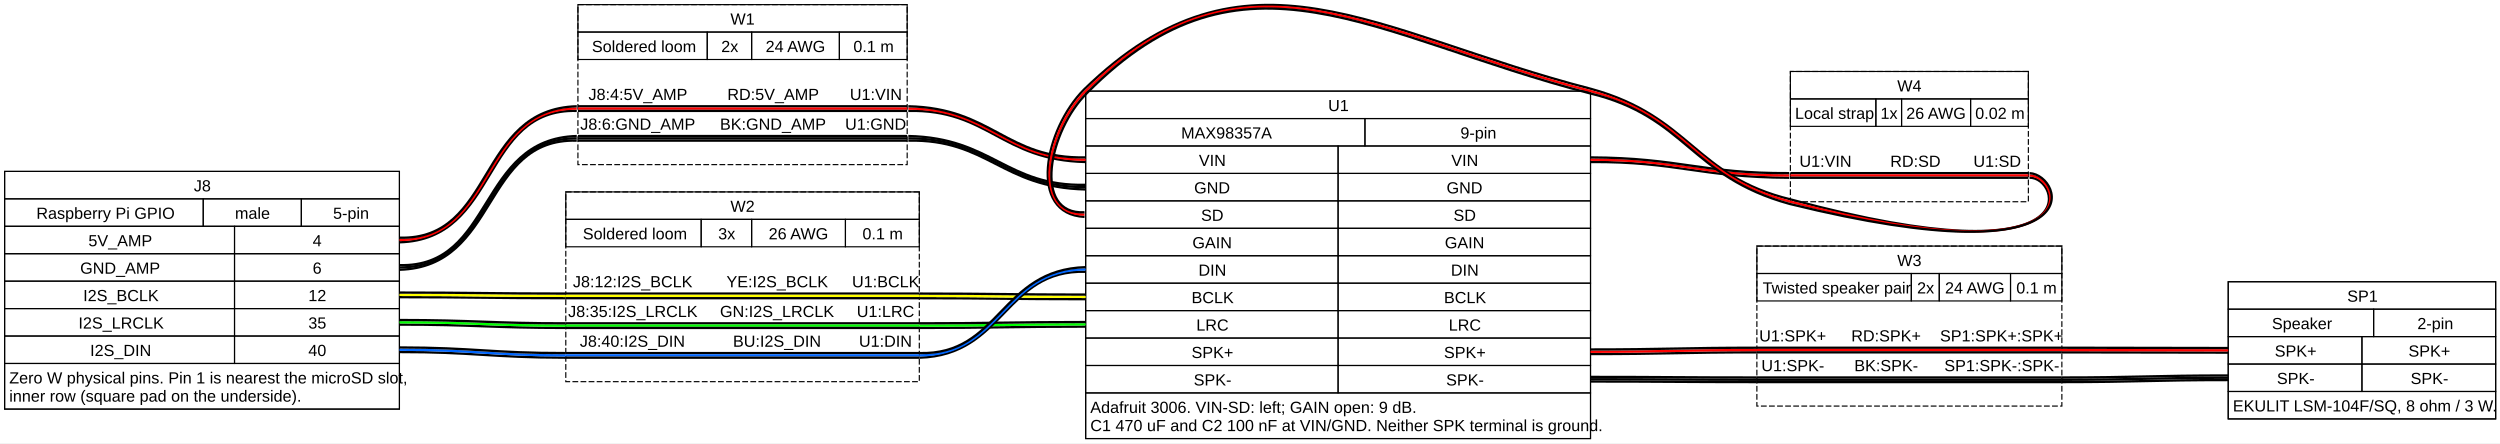
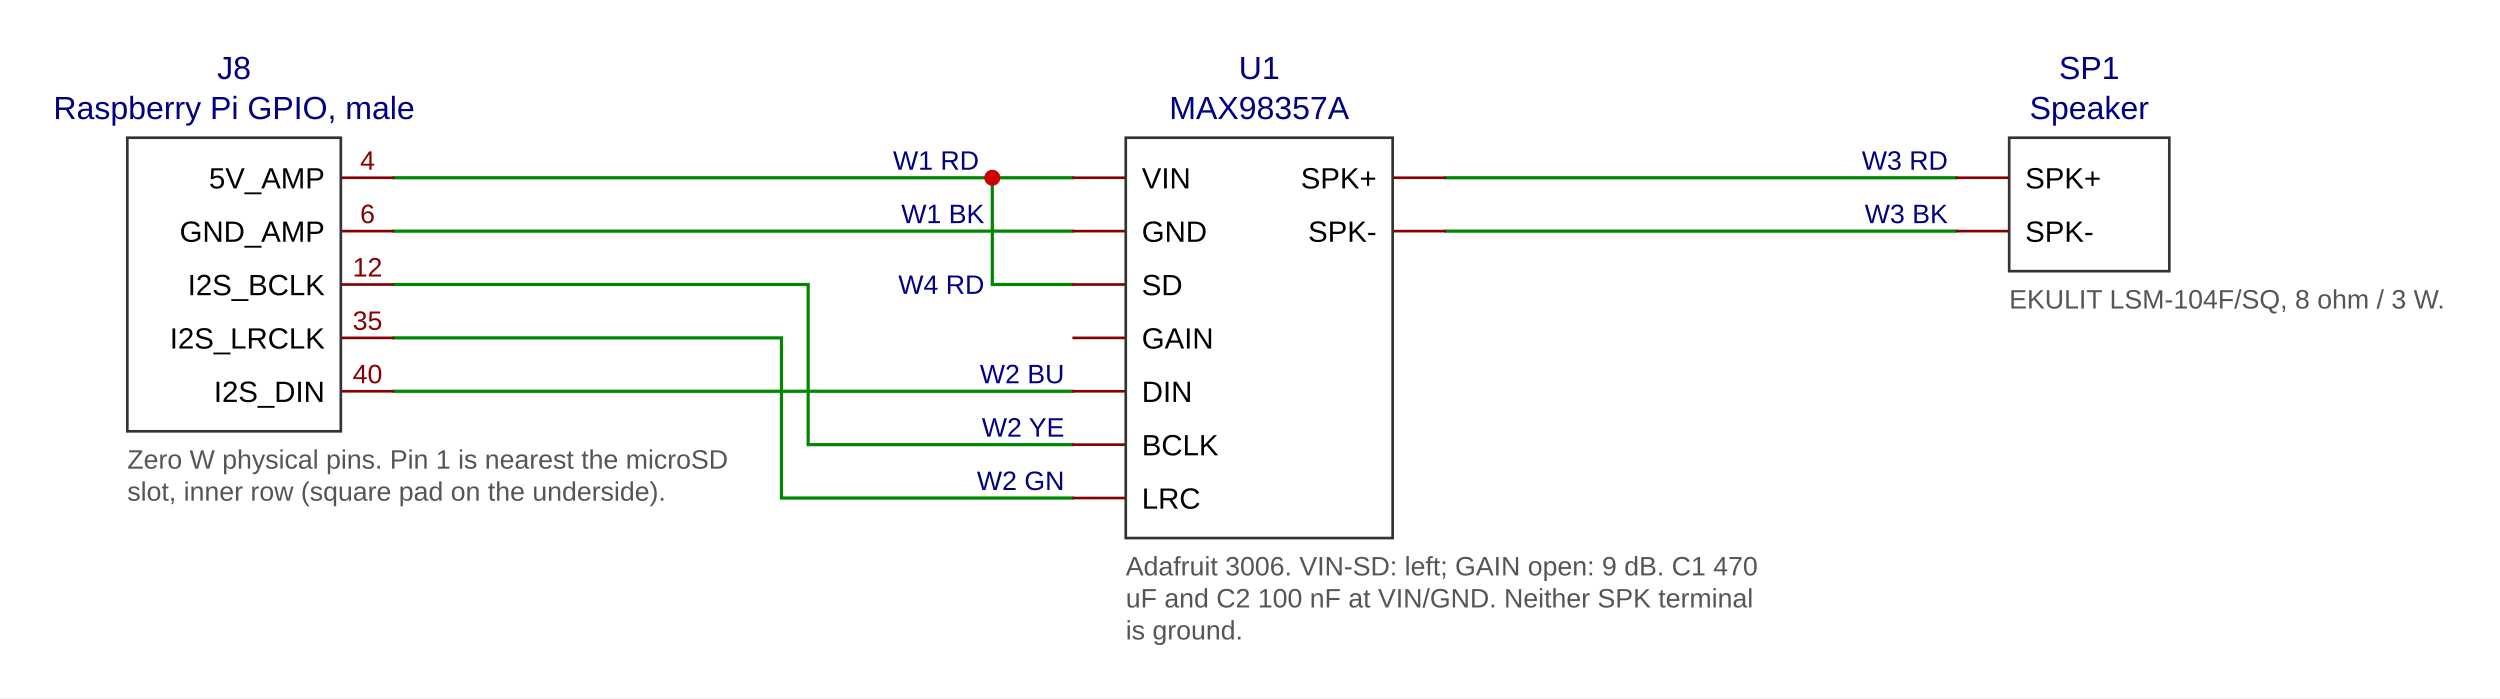
- <svg xmlns="http://www.w3.org/2000/svg" width="2164pt" height="384pt" viewBox="0.00 0.00 2164.00 384.00">
-   <g id="graph0" class="graph" transform="scale(1 1) rotate(0) translate(4 379.62)">
-     <polygon fill="#ffffff" stroke="none" points="-4,4 -4,-379.62 2160.25,-379.62 2160.25,4 -4,4" />
-     <g id="node1" class="node">
-       <polygon fill="#ffffff" stroke="black" points="341.75,-231.25 0,-231.25 0,-25.5 341.75,-25.5 341.75,-231.25" />
-       <polygon fill="none" stroke="black" points="0,-207.5 0,-231.25 341.75,-231.25 341.75,-207.5 0,-207.5" />
-       <text xml:space="preserve" text-anchor="start" x="163.75" y="-213.95" font-family="arial" font-size="14.00">J8</text>
-       <polygon fill="none" stroke="black" points="0,-183.75 0,-207.5 171.92,-207.5 171.92,-183.75 0,-183.75" />
-       <text xml:space="preserve" text-anchor="start" x="27.46" y="-190.2" font-family="arial" font-size="14.00">Raspberry Pi GPIO</text>
-       <polygon fill="none" stroke="black" points="171.92,-183.75 171.92,-207.5 256.83,-207.5 256.83,-183.75 171.92,-183.75" />
-       <text xml:space="preserve" text-anchor="start" x="199.38" y="-190.2" font-family="arial" font-size="14.00">male</text>
-       <polygon fill="none" stroke="black" points="256.83,-183.75 256.83,-207.5 341.75,-207.5 341.75,-183.75 256.83,-183.75" />
-       <text xml:space="preserve" text-anchor="start" x="284.29" y="-190.2" font-family="arial" font-size="14.00">5-pin</text>
-       <polygon fill="none" stroke="black" points="0,-160 0,-183.75 199,-183.75 199,-160 0,-160" />
-       <text xml:space="preserve" text-anchor="start" x="72.5" y="-166.45" font-family="arial" font-size="14.00">5V_AMP</text>
-       <polygon fill="none" stroke="black" points="199,-160 199,-183.75 341.75,-183.75 341.75,-160 199,-160" />
-       <text xml:space="preserve" text-anchor="start" x="266.62" y="-166.45" font-family="arial" font-size="14.00">4</text>
-       <polygon fill="none" stroke="black" points="0,-136.25 0,-160 199,-160 199,-136.25 0,-136.25" />
-       <text xml:space="preserve" text-anchor="start" x="65.38" y="-142.7" font-family="arial" font-size="14.00">GND_AMP</text>
-       <polygon fill="none" stroke="black" points="199,-136.25 199,-160 341.75,-160 341.75,-136.25 199,-136.25" />
-       <text xml:space="preserve" text-anchor="start" x="266.62" y="-142.7" font-family="arial" font-size="14.00">6</text>
-       <polygon fill="none" stroke="black" points="0,-112.5 0,-136.25 199,-136.25 199,-112.5 0,-112.5" />
-       <text xml:space="preserve" text-anchor="start" x="68" y="-118.95" font-family="arial" font-size="14.00">I2S_BCLK</text>
-       <polygon fill="none" stroke="black" points="199,-112.5 199,-136.25 341.75,-136.25 341.75,-112.5 199,-112.5" />
-       <text xml:space="preserve" text-anchor="start" x="262.88" y="-118.95" font-family="arial" font-size="14.00">12</text>
-       <polygon fill="none" stroke="black" points="0,-88.75 0,-112.5 199,-112.5 199,-88.75 0,-88.75" />
-       <text xml:space="preserve" text-anchor="start" x="63.88" y="-95.2" font-family="arial" font-size="14.00">I2S_LRCLK</text>
-       <polygon fill="none" stroke="black" points="199,-88.75 199,-112.5 341.75,-112.5 341.75,-88.75 199,-88.75" />
-       <text xml:space="preserve" text-anchor="start" x="262.88" y="-95.2" font-family="arial" font-size="14.00">35</text>
-       <polygon fill="none" stroke="black" points="0,-65 0,-88.75 199,-88.75 199,-65 0,-65" />
-       <text xml:space="preserve" text-anchor="start" x="74" y="-71.45" font-family="arial" font-size="14.00">I2S_DIN</text>
-       <polygon fill="none" stroke="black" points="199,-65 199,-88.75 341.75,-88.75 341.75,-65 199,-65" />
-       <text xml:space="preserve" text-anchor="start" x="262.88" y="-71.45" font-family="arial" font-size="14.00">40</text>
-       <polygon fill="none" stroke="black" points="0,-25.5 0,-65 341.75,-65 341.75,-25.5 0,-25.5" />
-       <text xml:space="preserve" text-anchor="start" x="4" y="-47.7" font-family="arial" font-size="14.00">Zero W physical pins. Pin 1 is nearest the microSD slot,</text>
-       <text xml:space="preserve" text-anchor="start" x="4" y="-31.95" font-family="arial" font-size="14.00">inner row (square pad on the underside).</text>
-     </g>
-     <g id="node4" class="node">
-       <polygon fill="#ffffff" stroke="black" stroke-dasharray="5,2" points="781.25,-375.62 496.25,-375.62 496.25,-237.12 781.25,-237.12 781.25,-375.62" />
-       <polygon fill="none" stroke="black" points="496.25,-351.88 496.25,-375.62 781.25,-375.62 781.25,-351.88 496.25,-351.88" />
-       <text xml:space="preserve" text-anchor="start" x="628.25" y="-358.32" font-family="arial" font-size="14.00">W1</text>
-       <polygon fill="none" stroke="black" points="496.25,-328.12 496.25,-351.88 608.19,-351.88 608.19,-328.12 496.25,-328.12" />
-       <text xml:space="preserve" text-anchor="start" x="508.34" y="-334.57" font-family="arial" font-size="14.00">Soldered loom</text>
-       <polygon fill="none" stroke="black" points="608.19,-328.12 608.19,-351.88 646.62,-351.88 646.62,-328.12 608.19,-328.12" />
-       <text xml:space="preserve" text-anchor="start" x="620.28" y="-334.57" font-family="arial" font-size="14.00">2x</text>
-       <polygon fill="none" stroke="black" points="646.62,-328.12 646.62,-351.88 722.56,-351.88 722.56,-328.12 646.62,-328.12" />
-       <text xml:space="preserve" text-anchor="start" x="658.72" y="-334.57" font-family="arial" font-size="14.00">24 AWG</text>
-       <polygon fill="none" stroke="black" points="722.56,-328.12 722.56,-351.88 781.25,-351.88 781.25,-328.12 722.56,-328.12" />
-       <text xml:space="preserve" text-anchor="start" x="734.66" y="-334.57" font-family="arial" font-size="14.00">0.1 m</text>
-       <text xml:space="preserve" text-anchor="start" x="545.12" y="-312.82" font-family="arial" font-size="14.00"> </text>
-       <text xml:space="preserve" text-anchor="start" x="505.38" y="-293.07" font-family="arial" font-size="14.00">J8:4:5V_AMP</text>
-       <text xml:space="preserve" text-anchor="start" x="606.12" y="-293.07" font-family="arial" font-size="14.00">     RD:5V_AMP    </text>
-       <text xml:space="preserve" text-anchor="start" x="731.62" y="-293.07" font-family="arial" font-size="14.00">U1:VIN</text>
-       <polygon fill="#000000" stroke="none" points="496.25,-286.62 496.25,-288.62 781.25,-288.62 781.25,-286.62 496.25,-286.62" />
-       <polygon fill="#ff0000" stroke="none" points="496.25,-284.62 496.25,-286.62 781.25,-286.62 781.25,-284.62 496.25,-284.62" />
-       <polygon fill="#000000" stroke="none" points="496.25,-282.62 496.25,-284.62 781.25,-284.62 781.25,-282.62 496.25,-282.62" />
-       <text xml:space="preserve" text-anchor="start" x="498.25" y="-267.32" font-family="arial" font-size="14.00">J8:6:GND_AMP</text>
-       <text xml:space="preserve" text-anchor="start" x="599.75" y="-267.32" font-family="arial" font-size="14.00">     BK:GND_AMP    </text>
-       <text xml:space="preserve" text-anchor="start" x="727.5" y="-267.32" font-family="arial" font-size="14.00">U1:GND</text>
-       <polygon fill="#000000" stroke="none" points="496.25,-260.88 496.25,-262.88 781.25,-262.88 781.25,-260.88 496.25,-260.88" />
-       <polygon fill="#000000" stroke="none" points="496.25,-258.88 496.25,-260.88 781.25,-260.88 781.25,-258.88 496.25,-258.88" />
-       <polygon fill="#000000" stroke="none" points="496.25,-256.88 496.25,-258.88 781.25,-258.88 781.25,-256.88 496.25,-256.88" />
-       <text xml:space="preserve" text-anchor="start" x="545.12" y="-241.57" font-family="arial" font-size="14.00"> </text>
-     </g>
-     <g id="edge1" class="edge">
-       <path fill="none" stroke="#000000" stroke-width="2" d="M341.75,-169.88C428.64,-172.16 412.32,-285.91 495.25,-283.63" />
-       <path fill="none" stroke="#ff0000" stroke-width="2" d="M341.75,-171.88C426.66,-171.88 410.34,-285.62 495.25,-285.63" />
-       <path fill="none" stroke="#000000" stroke-width="2" d="M341.75,-173.87C424.68,-171.59 408.36,-285.34 495.25,-287.62" />
-     </g>
-     <g id="edge3" class="edge">
-       <path fill="none" stroke="#000000" stroke-width="2" d="M341.75,-146.13C428.12,-148.4 412.85,-260.15 495.25,-257.88" />
-       <path fill="none" stroke="#000000" stroke-width="2" d="M341.75,-148.12C426.14,-148.12 410.86,-259.88 495.25,-259.88" />
-       <path fill="none" stroke="#000000" stroke-width="2" d="M341.75,-150.12C424.15,-147.85 408.88,-259.6 495.25,-261.87" />
-     </g>
-     <g id="node5" class="node">
-       <polygon fill="#ffffff" stroke="black" stroke-dasharray="5,2" points="791.75,-213.5 485.75,-213.5 485.75,-49.25 791.75,-49.25 791.75,-213.5" />
-       <polygon fill="none" stroke="black" points="485.75,-189.75 485.75,-213.5 791.75,-213.5 791.75,-189.75 485.75,-189.75" />
-       <text xml:space="preserve" text-anchor="start" x="628.25" y="-196.2" font-family="arial" font-size="14.00">W2</text>
-       <polygon fill="none" stroke="black" points="485.75,-166 485.75,-189.75 602.94,-189.75 602.94,-166 485.75,-166" />
-       <text xml:space="preserve" text-anchor="start" x="500.47" y="-172.45" font-family="arial" font-size="14.00">Soldered loom</text>
-       <polygon fill="none" stroke="black" points="602.94,-166 602.94,-189.75 646.62,-189.75 646.62,-166 602.94,-166" />
-       <text xml:space="preserve" text-anchor="start" x="617.66" y="-172.45" font-family="arial" font-size="14.00">3x</text>
-       <polygon fill="none" stroke="black" points="646.62,-166 646.62,-189.75 727.81,-189.75 727.81,-166 646.62,-166" />
-       <text xml:space="preserve" text-anchor="start" x="661.34" y="-172.45" font-family="arial" font-size="14.00">26 AWG</text>
-       <polygon fill="none" stroke="black" points="727.81,-166 727.81,-189.75 791.75,-189.75 791.75,-166 727.81,-166" />
-       <text xml:space="preserve" text-anchor="start" x="742.53" y="-172.45" font-family="arial" font-size="14.00">0.1 m</text>
-       <text xml:space="preserve" text-anchor="start" x="539.88" y="-150.7" font-family="arial" font-size="14.00"> </text>
-       <text xml:space="preserve" text-anchor="start" x="491.88" y="-130.95" font-family="arial" font-size="14.00">J8:12:I2S_BCLK</text>
-       <text xml:space="preserve" text-anchor="start" x="605.38" y="-130.95" font-family="arial" font-size="14.00">     YE:I2S_BCLK    </text>
-       <text xml:space="preserve" text-anchor="start" x="733.5" y="-130.95" font-family="arial" font-size="14.00">U1:BCLK</text>
-       <polygon fill="#000000" stroke="none" points="485.75,-124.5 485.75,-126.5 791.75,-126.5 791.75,-124.5 485.75,-124.5" />
-       <polygon fill="#ffff00" stroke="none" points="485.75,-122.5 485.75,-124.5 791.75,-124.5 791.75,-122.5 485.75,-122.5" />
-       <polygon fill="#000000" stroke="none" points="485.75,-120.5 485.75,-122.5 791.75,-122.5 791.75,-120.5 485.75,-120.5" />
-       <text xml:space="preserve" text-anchor="start" x="487.75" y="-105.2" font-family="arial" font-size="14.00">J8:35:I2S_LRCLK</text>
-       <text xml:space="preserve" text-anchor="start" x="599.75" y="-105.2" font-family="arial" font-size="14.00">     GN:I2S_LRCLK    </text>
-       <text xml:space="preserve" text-anchor="start" x="737.62" y="-105.2" font-family="arial" font-size="14.00">U1:LRC</text>
-       <polygon fill="#000000" stroke="none" points="485.75,-98.75 485.75,-100.75 791.75,-100.75 791.75,-98.75 485.75,-98.75" />
-       <polygon fill="#00ff00" stroke="none" points="485.75,-96.75 485.75,-98.75 791.75,-98.75 791.75,-96.75 485.75,-96.75" />
-       <polygon fill="#000000" stroke="none" points="485.75,-94.75 485.75,-96.75 791.75,-96.75 791.75,-94.75 485.75,-94.75" />
-       <text xml:space="preserve" text-anchor="start" x="497.88" y="-79.45" font-family="arial" font-size="14.00">J8:40:I2S_DIN</text>
-       <text xml:space="preserve" text-anchor="start" x="611" y="-79.45" font-family="arial" font-size="14.00">     BU:I2S_DIN    </text>
-       <text xml:space="preserve" text-anchor="start" x="739.5" y="-79.45" font-family="arial" font-size="14.00">U1:DIN</text>
-       <polygon fill="#000000" stroke="none" points="485.75,-73 485.75,-75 791.75,-75 791.75,-73 485.75,-73" />
-       <polygon fill="#0066ff" stroke="none" points="485.75,-71 485.75,-73 791.75,-73 791.75,-71 485.75,-71" />
-       <polygon fill="#000000" stroke="none" points="485.75,-69 485.75,-71 791.75,-71 791.75,-69 485.75,-69" />
-       <text xml:space="preserve" text-anchor="start" x="539.88" y="-53.7" font-family="arial" font-size="14.00"> </text>
-     </g>
-     <g id="edge5" class="edge">
-       <path fill="none" stroke="#000000" stroke-width="2" d="M341.75,-122.38C405.64,-122.38 421.64,-121.5 485.75,-121.5" />
-       <path fill="none" stroke="#ffff00" stroke-width="2" d="M341.75,-124.38C405.75,-124.37 421.75,-123.5 485.75,-123.5" />
-       <path fill="none" stroke="#000000" stroke-width="2" d="M341.75,-126.37C405.86,-126.37 421.86,-125.5 485.75,-125.5" />
-     </g>
-     <g id="edge7" class="edge">
-       <path fill="none" stroke="#000000" stroke-width="2" d="M341.75,-98.63C405.41,-98.66 421.38,-95.78 485.75,-95.75" />
-       <path fill="none" stroke="#00ff00" stroke-width="2" d="M341.75,-100.63C405.76,-100.62 421.74,-97.75 485.75,-97.75" />
-       <path fill="none" stroke="#000000" stroke-width="2" d="M341.75,-102.62C406.12,-102.59 422.09,-99.72 485.75,-99.75" />
-     </g>
-     <g id="edge9" class="edge">
-       <path fill="none" stroke="#000000" stroke-width="2" d="M341.75,-74.88C405.2,-74.96 421.13,-70.09 485.75,-70" />
-       <path fill="none" stroke="#0066ff" stroke-width="2" d="M341.75,-76.88C405.79,-76.88 421.71,-72 485.75,-72" />
-       <path fill="none" stroke="#000000" stroke-width="2" d="M341.75,-78.87C406.37,-78.79 422.3,-73.91 485.75,-74" />
-     </g>
-     <g id="node2" class="node">
-       <polygon fill="#ffffff" stroke="black" points="1372.75,-300.75 935.75,-300.75 935.75,0 1372.75,0 1372.75,-300.75" />
-       <polygon fill="none" stroke="black" points="935.75,-277 935.75,-300.75 1372.75,-300.75 1372.75,-277 935.75,-277" />
-       <text xml:space="preserve" text-anchor="start" x="1145.62" y="-283.45" font-family="arial" font-size="14.00">U1</text>
-       <polygon fill="none" stroke="black" points="935.75,-253.25 935.75,-277 1177.5,-277 1177.5,-253.25 935.75,-253.25" />
-       <text xml:space="preserve" text-anchor="start" x="1018.38" y="-259.7" font-family="arial" font-size="14.00">MAX98357A</text>
-       <polygon fill="none" stroke="black" points="1177.5,-253.25 1177.5,-277 1372.75,-277 1372.75,-253.25 1177.5,-253.25" />
-       <text xml:space="preserve" text-anchor="start" x="1260.12" y="-259.7" font-family="arial" font-size="14.00">9-pin</text>
-       <polygon fill="none" stroke="black" points="935.75,-229.5 935.75,-253.25 1154.25,-253.25 1154.25,-229.5 935.75,-229.5" />
-       <text xml:space="preserve" text-anchor="start" x="1033.75" y="-235.95" font-family="arial" font-size="14.00">VIN</text>
-       <polygon fill="none" stroke="black" points="1154.25,-229.5 1154.25,-253.25 1372.75,-253.25 1372.75,-229.5 1154.25,-229.5" />
-       <text xml:space="preserve" text-anchor="start" x="1252.25" y="-235.95" font-family="arial" font-size="14.00">VIN</text>
-       <polygon fill="none" stroke="black" points="935.75,-205.75 935.75,-229.5 1154.25,-229.5 1154.25,-205.75 935.75,-205.75" />
-       <text xml:space="preserve" text-anchor="start" x="1029.62" y="-212.2" font-family="arial" font-size="14.00">GND</text>
-       <polygon fill="none" stroke="black" points="1154.25,-205.75 1154.25,-229.5 1372.75,-229.5 1372.75,-205.75 1154.25,-205.75" />
-       <text xml:space="preserve" text-anchor="start" x="1248.12" y="-212.2" font-family="arial" font-size="14.00">GND</text>
-       <polygon fill="none" stroke="black" points="935.75,-182 935.75,-205.75 1154.25,-205.75 1154.25,-182 935.75,-182" />
-       <text xml:space="preserve" text-anchor="start" x="1035.62" y="-188.45" font-family="arial" font-size="14.00">SD</text>
-       <polygon fill="none" stroke="black" points="1154.25,-182 1154.25,-205.75 1372.75,-205.75 1372.75,-182 1154.25,-182" />
-       <text xml:space="preserve" text-anchor="start" x="1254.12" y="-188.45" font-family="arial" font-size="14.00">SD</text>
-       <polygon fill="none" stroke="black" points="935.75,-158.25 935.75,-182 1154.25,-182 1154.25,-158.25 935.75,-158.25" />
-       <text xml:space="preserve" text-anchor="start" x="1028.12" y="-164.7" font-family="arial" font-size="14.00">GAIN</text>
-       <polygon fill="none" stroke="black" points="1154.25,-158.25 1154.25,-182 1372.75,-182 1372.75,-158.25 1154.25,-158.25" />
-       <text xml:space="preserve" text-anchor="start" x="1246.62" y="-164.7" font-family="arial" font-size="14.00">GAIN</text>
-       <polygon fill="none" stroke="black" points="935.75,-134.5 935.75,-158.25 1154.25,-158.25 1154.25,-134.5 935.75,-134.5" />
-       <text xml:space="preserve" text-anchor="start" x="1033.38" y="-140.95" font-family="arial" font-size="14.00">DIN</text>
-       <polygon fill="none" stroke="black" points="1154.25,-134.5 1154.25,-158.25 1372.75,-158.25 1372.75,-134.5 1154.25,-134.5" />
-       <text xml:space="preserve" text-anchor="start" x="1251.88" y="-140.95" font-family="arial" font-size="14.00">DIN</text>
-       <polygon fill="none" stroke="black" points="935.75,-110.75 935.75,-134.5 1154.25,-134.5 1154.25,-110.75 935.75,-110.75" />
-       <text xml:space="preserve" text-anchor="start" x="1027.38" y="-117.2" font-family="arial" font-size="14.00">BCLK</text>
-       <polygon fill="none" stroke="black" points="1154.25,-110.75 1154.25,-134.5 1372.75,-134.5 1372.75,-110.75 1154.25,-110.75" />
-       <text xml:space="preserve" text-anchor="start" x="1245.88" y="-117.2" font-family="arial" font-size="14.00">BCLK</text>
-       <polygon fill="none" stroke="black" points="935.75,-87 935.75,-110.75 1154.25,-110.75 1154.25,-87 935.75,-87" />
-       <text xml:space="preserve" text-anchor="start" x="1031.5" y="-93.45" font-family="arial" font-size="14.00">LRC</text>
-       <polygon fill="none" stroke="black" points="1154.25,-87 1154.25,-110.75 1372.75,-110.75 1372.75,-87 1154.25,-87" />
-       <text xml:space="preserve" text-anchor="start" x="1250" y="-93.45" font-family="arial" font-size="14.00">LRC</text>
-       <polygon fill="none" stroke="black" points="935.75,-63.25 935.75,-87 1154.25,-87 1154.25,-63.25 935.75,-63.25" />
-       <text xml:space="preserve" text-anchor="start" x="1027.38" y="-69.7" font-family="arial" font-size="14.00">SPK+</text>
-       <polygon fill="none" stroke="black" points="1154.25,-63.25 1154.25,-87 1372.75,-87 1372.75,-63.25 1154.25,-63.25" />
-       <text xml:space="preserve" text-anchor="start" x="1245.88" y="-69.7" font-family="arial" font-size="14.00">SPK+</text>
-       <polygon fill="none" stroke="black" points="935.75,-39.5 935.75,-63.25 1154.25,-63.25 1154.25,-39.5 935.75,-39.5" />
-       <text xml:space="preserve" text-anchor="start" x="1029.25" y="-45.95" font-family="arial" font-size="14.00">SPK-</text>
-       <polygon fill="none" stroke="black" points="1154.25,-39.5 1154.25,-63.25 1372.75,-63.25 1372.75,-39.5 1154.25,-39.5" />
-       <text xml:space="preserve" text-anchor="start" x="1247.75" y="-45.95" font-family="arial" font-size="14.00">SPK-</text>
-       <polygon fill="none" stroke="black" points="935.75,0 935.75,-39.5 1372.75,-39.5 1372.75,0 935.75,0" />
-       <text xml:space="preserve" text-anchor="start" x="939.75" y="-22.2" font-family="arial" font-size="14.00">Adafruit 3006. VIN-SD: left; GAIN open: 9 dB.</text>
-       <text xml:space="preserve" text-anchor="start" x="939.75" y="-6.45" font-family="arial" font-size="14.00">C1 470 uF and C2 100 nF at VIN/GND. Neither SPK terminal is ground.</text>
-     </g>
-     <g id="node6" class="node">
-       <polygon fill="#ffffff" stroke="black" stroke-dasharray="5,2" points="1780.75,-166.62 1516.75,-166.62 1516.75,-28.12 1780.75,-28.12 1780.75,-166.62" />
-       <polygon fill="none" stroke="black" points="1516.75,-142.88 1516.75,-166.62 1780.75,-166.62 1780.75,-142.88 1516.75,-142.88" />
-       <text xml:space="preserve" text-anchor="start" x="1638.25" y="-149.32" font-family="arial" font-size="14.00">W3</text>
-       <polygon fill="none" stroke="black" points="1516.75,-119.12 1516.75,-142.88 1650.44,-142.88 1650.44,-119.12 1516.75,-119.12" />
-       <text xml:space="preserve" text-anchor="start" x="1521.72" y="-125.58" font-family="arial" font-size="14.00">Twisted speaker pair</text>
-       <polygon fill="none" stroke="black" points="1650.44,-119.12 1650.44,-142.88 1674.62,-142.88 1674.62,-119.12 1650.44,-119.12" />
-       <text xml:space="preserve" text-anchor="start" x="1655.41" y="-125.58" font-family="arial" font-size="14.00">2x</text>
-       <polygon fill="none" stroke="black" points="1674.62,-119.12 1674.62,-142.88 1736.31,-142.88 1736.31,-119.12 1674.62,-119.12" />
-       <text xml:space="preserve" text-anchor="start" x="1679.59" y="-125.58" font-family="arial" font-size="14.00">24 AWG</text>
-       <polygon fill="none" stroke="black" points="1736.31,-119.12 1736.31,-142.88 1780.75,-142.88 1780.75,-119.12 1736.31,-119.12" />
-       <text xml:space="preserve" text-anchor="start" x="1741.28" y="-125.58" font-family="arial" font-size="14.00">0.1 m</text>
-       <text xml:space="preserve" text-anchor="start" x="1545" y="-103.83" font-family="arial" font-size="14.00"> </text>
-       <text xml:space="preserve" text-anchor="start" x="1518.75" y="-84.08" font-family="arial" font-size="14.00">U1:SPK+</text>
-       <text xml:space="preserve" text-anchor="start" x="1579" y="-84.08" font-family="arial" font-size="14.00">     RD:SPK+    </text>
-       <text xml:space="preserve" text-anchor="start" x="1675.25" y="-84.08" font-family="arial" font-size="14.00">SP1:SPK+:SPK+</text>
-       <polygon fill="#000000" stroke="none" points="1516.75,-77.62 1516.75,-79.62 1780.75,-79.62 1780.75,-77.62 1516.75,-77.62" />
-       <polygon fill="#ff0000" stroke="none" points="1516.75,-75.62 1516.75,-77.62 1780.75,-77.62 1780.75,-75.62 1516.75,-75.62" />
-       <polygon fill="#000000" stroke="none" points="1516.75,-73.62 1516.75,-75.62 1780.75,-75.62 1780.75,-73.62 1516.75,-73.62" />
-       <text xml:space="preserve" text-anchor="start" x="1520.62" y="-58.33" font-family="arial" font-size="14.00">U1:SPK-</text>
-       <text xml:space="preserve" text-anchor="start" x="1581.62" y="-58.33" font-family="arial" font-size="14.00">     BK:SPK-    </text>
-       <text xml:space="preserve" text-anchor="start" x="1679" y="-58.33" font-family="arial" font-size="14.00">SP1:SPK-:SPK-</text>
-       <polygon fill="#000000" stroke="none" points="1516.75,-51.88 1516.75,-53.88 1780.75,-53.88 1780.75,-51.88 1516.75,-51.88" />
-       <polygon fill="#000000" stroke="none" points="1516.75,-49.88 1516.75,-51.88 1780.75,-51.88 1780.75,-49.88 1516.75,-49.88" />
-       <polygon fill="#000000" stroke="none" points="1516.75,-47.88 1516.75,-49.88 1780.75,-49.88 1780.75,-47.88 1516.75,-47.88" />
-       <text xml:space="preserve" text-anchor="start" x="1545" y="-32.58" font-family="arial" font-size="14.00"> </text>
-     </g>
-     <g id="edge11" class="edge">
-       <path fill="none" stroke="#000000" stroke-width="2" d="M1372.75,-73.13C1436.94,-73.13 1452.93,-74.63 1516.75,-74.63" />
-       <path fill="none" stroke="#ff0000" stroke-width="2" d="M1372.75,-75.12C1436.75,-75.12 1452.75,-76.62 1516.75,-76.62" />
-       <path fill="none" stroke="#000000" stroke-width="2" d="M1372.75,-77.12C1436.57,-77.12 1452.56,-78.62 1516.75,-78.62" />
-     </g>
-     <g id="edge13" class="edge">
-       <path fill="none" stroke="#000000" stroke-width="2" d="M1372.75,-49.38C1436.69,-49.38 1452.69,-48.88 1516.75,-48.88" />
-       <path fill="none" stroke="#000000" stroke-width="2" d="M1372.75,-51.38C1436.75,-51.38 1452.75,-50.88 1516.75,-50.88" />
-       <path fill="none" stroke="#000000" stroke-width="2" d="M1372.75,-53.37C1436.81,-53.37 1452.81,-52.87 1516.75,-52.87" />
-     </g>
-     <g id="node7" class="node">
-       <polygon fill="#ffffff" stroke="black" stroke-dasharray="5,2" points="1751.75,-317.75 1545.75,-317.75 1545.75,-205 1751.75,-205 1751.75,-317.75" />
-       <polygon fill="none" stroke="black" points="1545.75,-294 1545.75,-317.75 1751.75,-317.75 1751.75,-294 1545.75,-294" />
-       <text xml:space="preserve" text-anchor="start" x="1638.25" y="-300.45" font-family="arial" font-size="14.00">W4</text>
-       <polygon fill="none" stroke="black" points="1545.75,-270.25 1545.75,-294 1619.75,-294 1619.75,-270.25 1545.75,-270.25" />
-       <text xml:space="preserve" text-anchor="start" x="1549.75" y="-276.7" font-family="arial" font-size="14.00">Local strap</text>
-       <polygon fill="none" stroke="black" points="1619.75,-270.25 1619.75,-294 1642,-294 1642,-270.25 1619.75,-270.25" />
-       <text xml:space="preserve" text-anchor="start" x="1623.75" y="-276.7" font-family="arial" font-size="14.00">1x</text>
-       <polygon fill="none" stroke="black" points="1642,-270.25 1642,-294 1701.75,-294 1701.75,-270.25 1642,-270.25" />
-       <text xml:space="preserve" text-anchor="start" x="1646" y="-276.7" font-family="arial" font-size="14.00">26 AWG</text>
-       <polygon fill="none" stroke="black" points="1701.75,-270.25 1701.75,-294 1751.75,-294 1751.75,-270.25 1701.75,-270.25" />
-       <text xml:space="preserve" text-anchor="start" x="1705.75" y="-276.7" font-family="arial" font-size="14.00">0.02 m</text>
-       <text xml:space="preserve" text-anchor="start" x="1573.46" y="-254.95" font-family="arial" font-size="14.00"> </text>
-       <text xml:space="preserve" text-anchor="start" x="1553.58" y="-235.2" font-family="arial" font-size="14.00">U1:VIN</text>
-       <text xml:space="preserve" text-anchor="start" x="1612.75" y="-235.2" font-family="arial" font-size="14.00">     RD:SD    </text>
-       <text xml:space="preserve" text-anchor="start" x="1704.17" y="-235.2" font-family="arial" font-size="14.00">U1:SD</text>
-       <polygon fill="#000000" stroke="none" points="1545.75,-228.75 1545.75,-230.75 1751.75,-230.75 1751.75,-228.75 1545.75,-228.75" />
-       <polygon fill="#ff0000" stroke="none" points="1545.75,-226.75 1545.75,-228.75 1751.75,-228.75 1751.75,-226.75 1545.75,-226.75" />
-       <polygon fill="#000000" stroke="none" points="1545.75,-224.75 1545.75,-226.75 1751.75,-226.75 1751.75,-224.75 1545.75,-224.75" />
-       <text xml:space="preserve" text-anchor="start" x="1573.46" y="-209.45" font-family="arial" font-size="14.00"> </text>
-     </g>
-     <g id="edge15" class="edge">
-       <path fill="none" stroke="#000000" stroke-width="2" d="M1372.75,-239.38C1448.25,-239.76 1466.89,-226.14 1544.75,-225.75" />
-       <path fill="none" stroke="#ff0000" stroke-width="2" d="M1372.75,-241.37C1449.43,-241.38 1468.07,-227.75 1544.75,-227.75" />
-       <path fill="none" stroke="#000000" stroke-width="2" d="M1372.75,-243.37C1450.61,-242.99 1469.25,-229.36 1544.75,-229.75" />
-     </g>
-     <g id="node3" class="node">
-       <polygon fill="#ffffff" stroke="black" points="2156.25,-135.75 1924.75,-135.75 1924.75,-17 2156.25,-17 2156.25,-135.75" />
-       <polygon fill="none" stroke="black" points="1924.75,-112 1924.75,-135.75 2156.25,-135.75 2156.25,-112 1924.75,-112" />
-       <text xml:space="preserve" text-anchor="start" x="2027.75" y="-118.45" font-family="arial" font-size="14.00">SP1</text>
-       <polygon fill="none" stroke="black" points="1924.75,-88.25 1924.75,-112 2050.62,-112 2050.62,-88.25 1924.75,-88.25" />
-       <text xml:space="preserve" text-anchor="start" x="1962.56" y="-94.7" font-family="arial" font-size="14.00">Speaker</text>
-       <polygon fill="none" stroke="black" points="2050.62,-88.25 2050.62,-112 2156.25,-112 2156.25,-88.25 2050.62,-88.25" />
-       <text xml:space="preserve" text-anchor="start" x="2088.44" y="-94.7" font-family="arial" font-size="14.00">2-pin</text>
-       <polygon fill="none" stroke="black" points="1924.75,-64.5 1924.75,-88.25 2040.5,-88.25 2040.5,-64.5 1924.75,-64.5" />
-       <text xml:space="preserve" text-anchor="start" x="1965" y="-70.95" font-family="arial" font-size="14.00">SPK+</text>
-       <polygon fill="none" stroke="black" points="2040.5,-64.5 2040.5,-88.25 2156.25,-88.25 2156.25,-64.5 2040.5,-64.5" />
-       <text xml:space="preserve" text-anchor="start" x="2080.75" y="-70.95" font-family="arial" font-size="14.00">SPK+</text>
-       <polygon fill="none" stroke="black" points="1924.75,-40.75 1924.75,-64.5 2040.5,-64.5 2040.5,-40.75 1924.75,-40.75" />
-       <text xml:space="preserve" text-anchor="start" x="1966.88" y="-47.2" font-family="arial" font-size="14.00">SPK-</text>
-       <polygon fill="none" stroke="black" points="2040.5,-40.75 2040.5,-64.5 2156.25,-64.5 2156.25,-40.75 2040.5,-40.75" />
-       <text xml:space="preserve" text-anchor="start" x="2082.62" y="-47.2" font-family="arial" font-size="14.00">SPK-</text>
-       <polygon fill="none" stroke="black" points="1924.75,-17 1924.75,-40.75 2156.25,-40.75 2156.25,-17 1924.75,-17" />
-       <text xml:space="preserve" text-anchor="start" x="1928.75" y="-23.45" font-family="arial" font-size="14.00">EKULIT LSM-104F/SQ, 8 ohm / 3 W.</text>
-     </g>
-     <g id="edge2" class="edge">
-       <path fill="none" stroke="#000000" stroke-width="2" d="M782.25,-283.63C851.31,-285.12 862.81,-240.87 935.75,-239.38" />
-       <path fill="none" stroke="#ff0000" stroke-width="2" d="M782.25,-285.62C853.25,-285.62 864.75,-241.38 935.75,-241.38" />
-       <path fill="none" stroke="#000000" stroke-width="2" d="M782.25,-287.62C855.19,-286.13 866.69,-241.88 935.75,-243.37" />
-     </g>
-     <g id="edge4" class="edge">
-       <path fill="none" stroke="#000000" stroke-width="2" d="M782.25,-257.88C851.09,-259.33 863.07,-217.08 935.75,-215.63" />
-       <path fill="none" stroke="#000000" stroke-width="2" d="M782.25,-259.88C853.01,-259.88 864.99,-217.62 935.75,-217.62" />
-       <path fill="none" stroke="#000000" stroke-width="2" d="M782.25,-261.87C854.93,-260.42 866.91,-218.17 935.75,-219.62" />
-     </g>
-     <g id="edge6" class="edge">
-       <path fill="none" stroke="#000000" stroke-width="2" d="M791.75,-121.5C855.64,-121.5 871.64,-120.63 935.75,-120.63" />
-       <path fill="none" stroke="#ffff00" stroke-width="2" d="M791.75,-123.5C855.75,-123.5 871.75,-122.62 935.75,-122.63" />
-       <path fill="none" stroke="#000000" stroke-width="2" d="M791.75,-125.5C855.86,-125.5 871.86,-124.62 935.75,-124.62" />
-     </g>
-     <g id="edge8" class="edge">
-       <path fill="none" stroke="#000000" stroke-width="2" d="M791.75,-95.75C855.89,-95.75 871.89,-96.88 935.75,-96.88" />
-       <path fill="none" stroke="#00ff00" stroke-width="2" d="M791.75,-97.75C855.75,-97.75 871.75,-98.88 935.75,-98.88" />
-       <path fill="none" stroke="#000000" stroke-width="2" d="M791.75,-99.75C855.61,-99.75 871.61,-100.87 935.75,-100.87" />
-     </g>
-     <g id="edge10" class="edge">
-       <path fill="none" stroke="#000000" stroke-width="2" d="M791.75,-70C865.78,-72 865.72,-146.38 935.75,-144.38" />
-       <path fill="none" stroke="#0066ff" stroke-width="2" d="M791.75,-72C863.78,-72 863.72,-146.38 935.75,-146.38" />
-       <path fill="none" stroke="#000000" stroke-width="2" d="M791.75,-74C861.78,-72 861.72,-146.37 935.75,-148.37" />
-     </g>
-     <g id="edge12" class="edge">
-       <path fill="none" stroke="#000000" stroke-width="2" d="M1780.75,-74.63C1844.72,-74.63 1860.72,-74.38 1924.75,-74.38" />
-       <path fill="none" stroke="#ff0000" stroke-width="2" d="M1780.75,-76.62C1844.75,-76.62 1860.75,-76.37 1924.75,-76.37" />
-       <path fill="none" stroke="#000000" stroke-width="2" d="M1780.75,-78.62C1844.78,-78.62 1860.78,-78.37 1924.75,-78.37" />
-     </g>
-     <g id="edge14" class="edge">
-       <path fill="none" stroke="#000000" stroke-width="2" d="M1780.75,-48.88C1844.97,-48.89 1860.96,-50.64 1924.75,-50.63" />
-       <path fill="none" stroke="#000000" stroke-width="2" d="M1780.75,-50.88C1844.75,-50.88 1860.75,-52.63 1924.75,-52.63" />
-       <path fill="none" stroke="#000000" stroke-width="2" d="M1780.75,-52.87C1844.54,-52.86 1860.53,-54.61 1924.75,-54.62" />
-     </g>
-     <g id="edge16" class="edge">
-       <path fill="none" stroke="#000000" stroke-width="2" d="M1752.75,-225.75C1778.7,-227.09 1810.49,-135.48 1546.25,-206.94 1462.66,-227.08 1459.83,-278.88 1373.25,-302.69 1185.94,-350.89 1074.97,-439.01 934.34,-302.17 900.04,-267.71 885.29,-194.27 934.75,-191.88" />
-       <path fill="none" stroke="#ff0000" stroke-width="2" d="M1752.75,-227.75C1780.59,-227.75 1812.38,-136.14 1545.75,-205 1460.66,-226.98 1457.84,-278.77 1372.75,-300.75 1184.7,-349.32 1073.73,-437.44 935.75,-300.75 902,-267.32 887.25,-193.88 934.75,-193.87" />
-       <path fill="none" stroke="#000000" stroke-width="2" d="M1752.75,-229.75C1782.48,-228.41 1814.27,-136.79 1545.25,-203.06 1458.67,-226.87 1455.84,-278.67 1372.25,-298.81 1183.45,-347.75 1072.48,-435.88 937.16,-299.33 903.97,-266.92 889.21,-193.48 934.75,-195.87" />
-     </g>
+ <svg xmlns="http://www.w3.org/2000/svg" width="936.7" height="261.6" viewBox="-8 -5.6 936.7 261.6" font-family="Arial, Helvetica, sans-serif">
+   <rect x="-8" y="-5.6" width="936.7" height="261.6" fill="#ffffff" />
+   <g fill="none" stroke="#008700" stroke-width="1.2" stroke-linecap="square">
+     <path d="M139.7 61H393.8M363.8 61V101M363.8 101H393.8" />
+     <path d="M139.7 81H393.8" />
+     <path d="M139.7 101H294.8M294.8 101V161M294.8 161H393.8" />
+     <path d="M139.7 121H284.8M284.8 121V181M284.8 181H393.8" />
+     <path d="M139.7 141H393.8" />
+     <path d="M533.8 61H724.8" />
+     <path d="M533.8 81H724.8" />
  </g>
+   <g stroke="#870000">
+     <line x1="139.7" y1="61" x2="119.7" y2="61" />
+     <line x1="139.7" y1="81" x2="119.7" y2="81" />
+     <line x1="139.7" y1="101" x2="119.7" y2="101" />
+     <line x1="139.7" y1="121" x2="119.7" y2="121" />
+     <line x1="139.7" y1="141" x2="119.7" y2="141" />
+     <line x1="393.8" y1="61" x2="413.8" y2="61" />
+     <line x1="393.8" y1="81" x2="413.8" y2="81" />
+     <line x1="393.8" y1="101" x2="413.8" y2="101" />
+     <line x1="393.8" y1="121" x2="413.8" y2="121" />
+     <line x1="393.8" y1="141" x2="413.8" y2="141" />
+     <line x1="393.8" y1="161" x2="413.8" y2="161" />
+     <line x1="393.8" y1="181" x2="413.8" y2="181" />
+     <line x1="533.8" y1="61" x2="513.8" y2="61" />
+     <line x1="533.8" y1="81" x2="513.8" y2="81" />
+     <line x1="724.8" y1="61" x2="744.8" y2="61" />
+     <line x1="724.8" y1="81" x2="744.8" y2="81" />
+   </g>
+   <g fill="#ffffff" stroke="#333333">
+     <rect x="39.7" y="46" width="80" height="110" />
+     <rect x="413.8" y="46" width="100" height="150" />
+     <rect x="744.8" y="46" width="60" height="50" />
+   </g>
+   <g fill="#cc0000">
+     <circle cx="363.8" cy="61" r="3" />
+   </g>
+   <text x="129.7" y="58" font-size="10" fill="#870000" text-anchor="middle">4</text>
+   <text x="113.7" y="65" font-size="11" text-anchor="end">5V_AMP</text>
+   <text x="129.7" y="78" font-size="10" fill="#870000" text-anchor="middle">6</text>
+   <text x="113.7" y="85" font-size="11" text-anchor="end">GND_AMP</text>
+   <text x="129.7" y="98" font-size="10" fill="#870000" text-anchor="middle">12</text>
+   <text x="113.7" y="105" font-size="11" text-anchor="end">I2S_BCLK</text>
+   <text x="129.7" y="118" font-size="10" fill="#870000" text-anchor="middle">35</text>
+   <text x="113.7" y="125" font-size="11" text-anchor="end">I2S_LRCLK</text>
+   <text x="129.7" y="138" font-size="10" fill="#870000" text-anchor="middle">40</text>
+   <text x="113.7" y="145" font-size="11" text-anchor="end">I2S_DIN</text>
+   <text x="79.7" y="24" font-size="12" fill="#000084" text-anchor="middle">J8</text>
+   <text x="79.7" y="39" font-size="12" fill="#000084" text-anchor="middle">Raspberry Pi GPIO, male</text>
+   <text x="39.7" y="170" font-size="10" fill="#555555">Zero W physical pins. Pin 1 is nearest the microSD</text>
+   <text x="39.7" y="182" font-size="10" fill="#555555">slot, inner row (square pad on the underside).</text>
+   <text x="419.8" y="65" font-size="11">VIN</text>
+   <text x="419.8" y="85" font-size="11">GND</text>
+   <text x="419.8" y="105" font-size="11">SD</text>
+   <text x="419.8" y="125" font-size="11">GAIN</text>
+   <text x="419.8" y="145" font-size="11">DIN</text>
+   <text x="419.8" y="165" font-size="11">BCLK</text>
+   <text x="419.8" y="185" font-size="11">LRC</text>
+   <text x="507.8" y="65" font-size="11" text-anchor="end">SPK+</text>
+   <text x="507.8" y="85" font-size="11" text-anchor="end">SPK-</text>
+   <text x="463.8" y="24" font-size="12" fill="#000084" text-anchor="middle">U1</text>
+   <text x="463.8" y="39" font-size="12" fill="#000084" text-anchor="middle">MAX98357A</text>
+   <text x="413.8" y="210" font-size="10" fill="#555555">Adafruit 3006. VIN-SD: left; GAIN open: 9 dB. C1 470</text>
+   <text x="413.8" y="222" font-size="10" fill="#555555">uF and C2 100 nF at VIN/GND. Neither SPK terminal</text>
+   <text x="413.8" y="234" font-size="10" fill="#555555">is ground.</text>
+   <text x="750.8" y="65" font-size="11">SPK+</text>
+   <text x="750.8" y="85" font-size="11">SPK-</text>
+   <text x="774.8" y="24" font-size="12" fill="#000084" text-anchor="middle">SP1</text>
+   <text x="774.8" y="39" font-size="12" fill="#000084" text-anchor="middle">Speaker</text>
+   <text x="744.8" y="110" font-size="10" fill="#555555">EKULIT LSM-104F/SQ, 8 ohm / 3 W.</text>
+   <text x="358.8" y="58" font-size="10" fill="#000084" text-anchor="end">W1 RD</text>
+   <text x="360.8" y="78" font-size="10" fill="#000084" text-anchor="end">W1 BK</text>
+   <text x="390.8" y="158" font-size="10" fill="#000084" text-anchor="end">W2 YE</text>
+   <text x="390.8" y="178" font-size="10" fill="#000084" text-anchor="end">W2 GN</text>
+   <text x="390.8" y="138" font-size="10" fill="#000084" text-anchor="end">W2 BU</text>
+   <text x="721.8" y="58" font-size="10" fill="#000084" text-anchor="end">W3 RD</text>
+   <text x="721.8" y="78" font-size="10" fill="#000084" text-anchor="end">W3 BK</text>
+   <text x="360.8" y="104.5" font-size="10" fill="#000084" text-anchor="end">W4 RD</text>
</svg>
